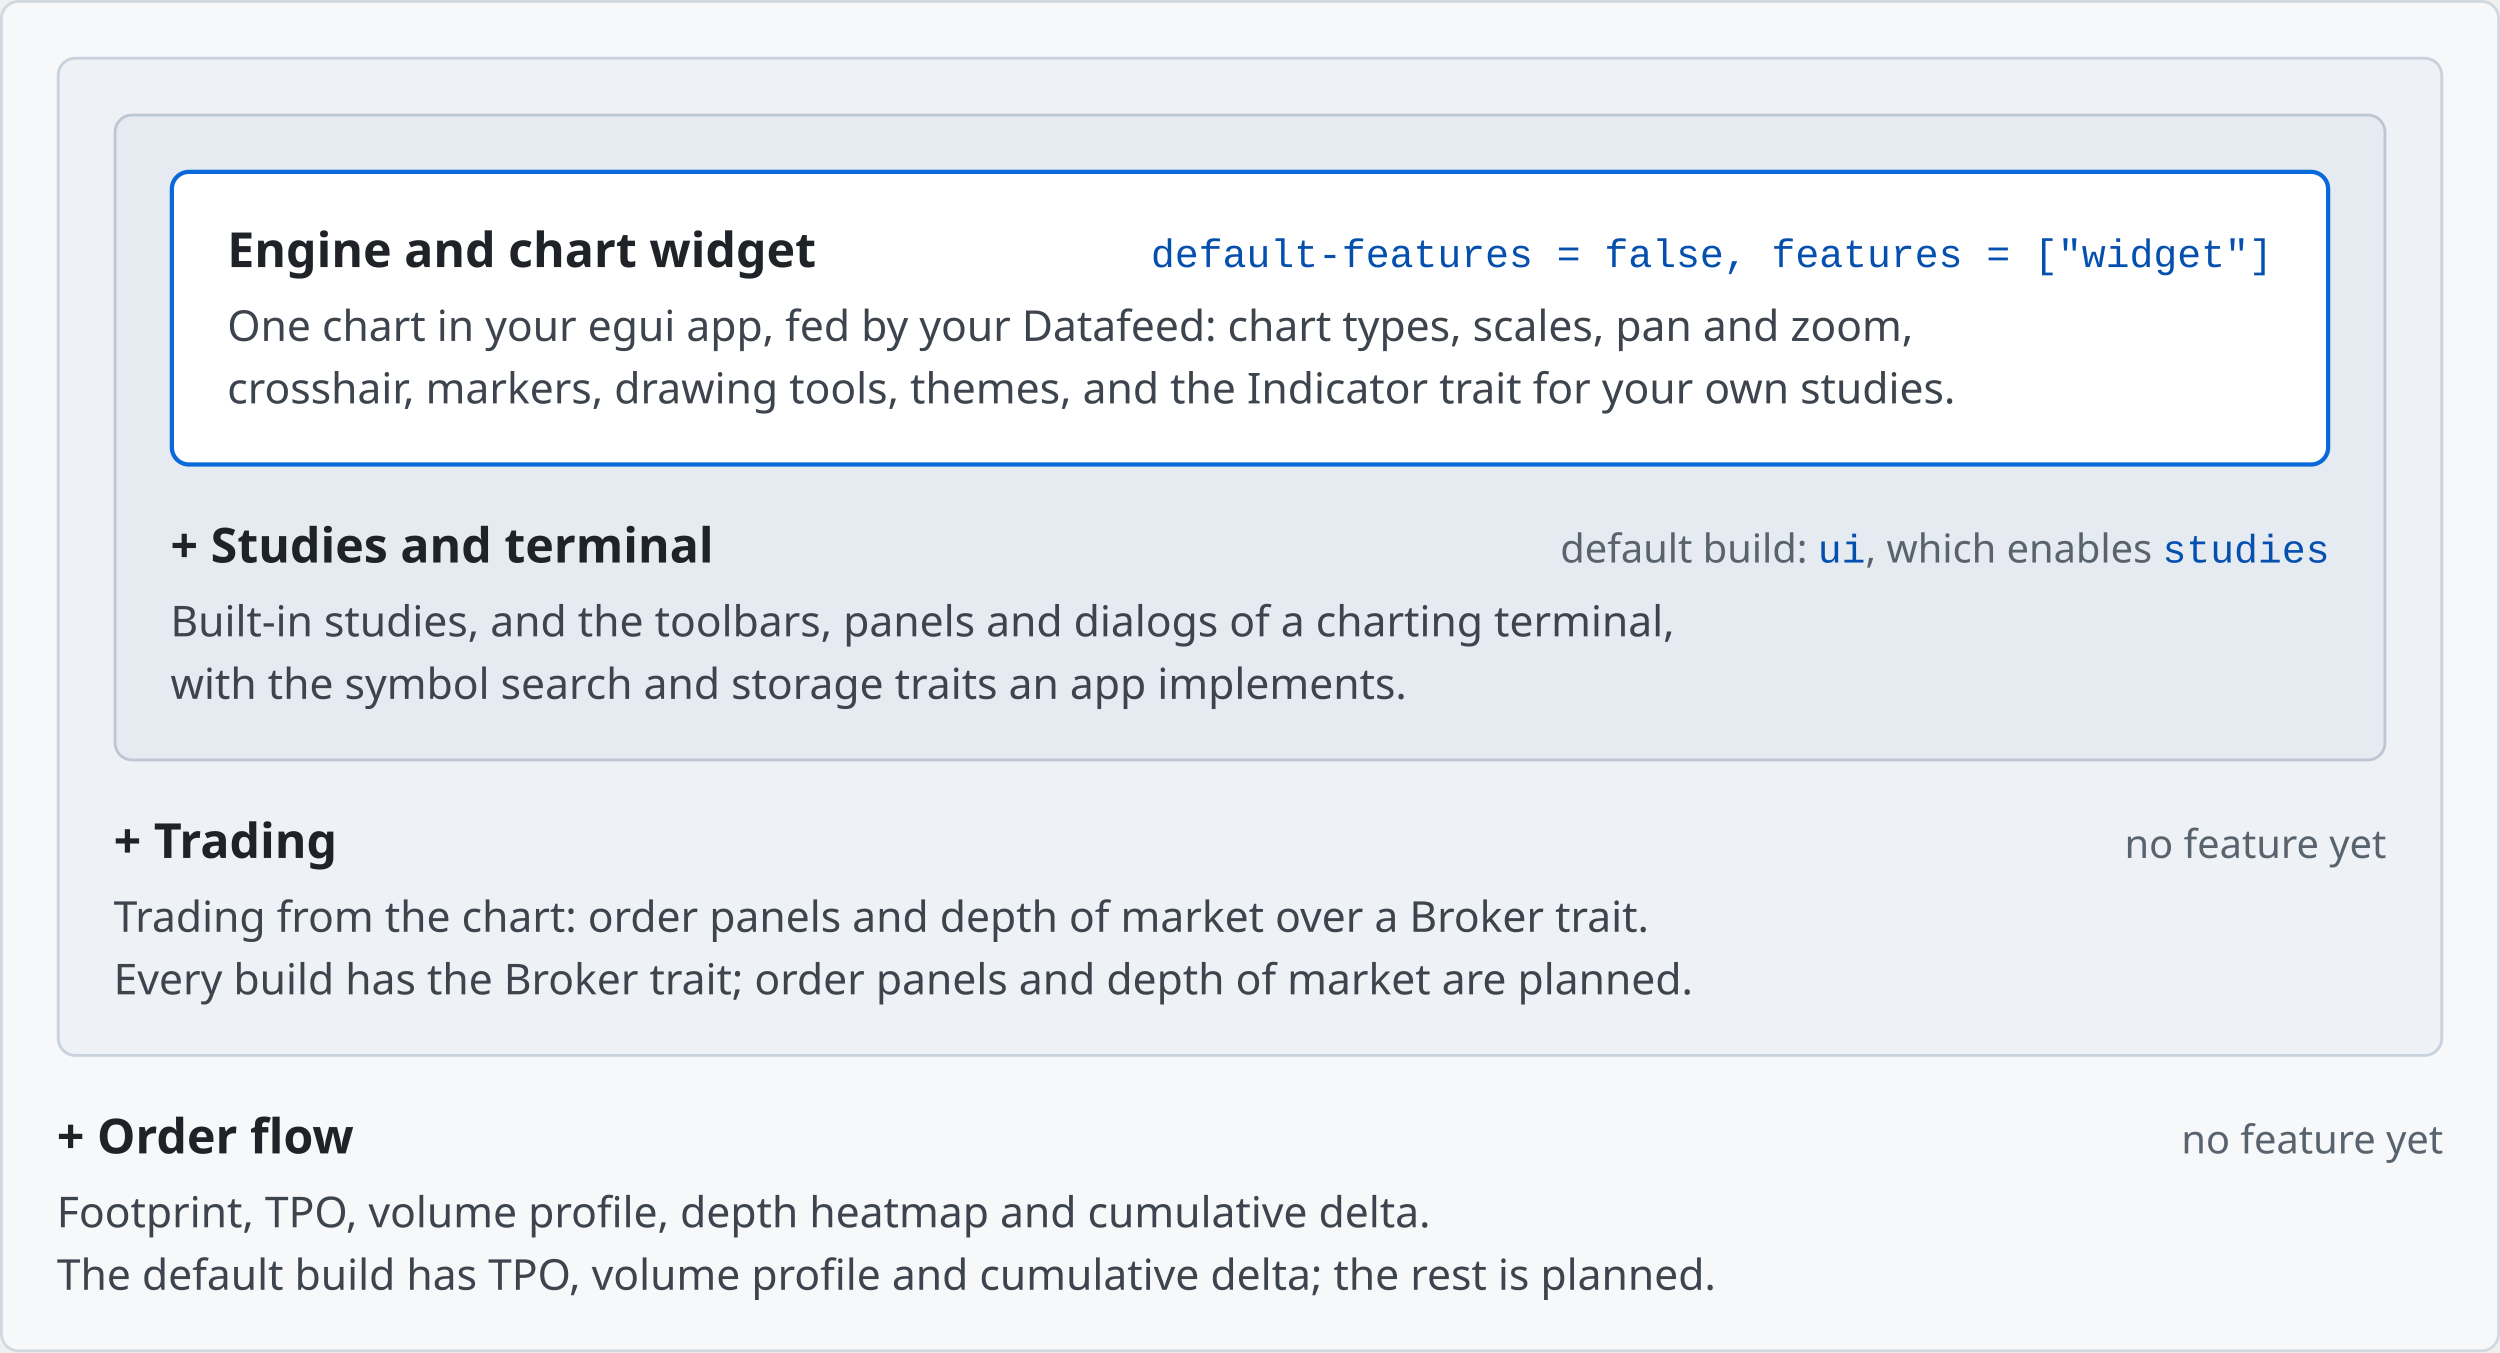
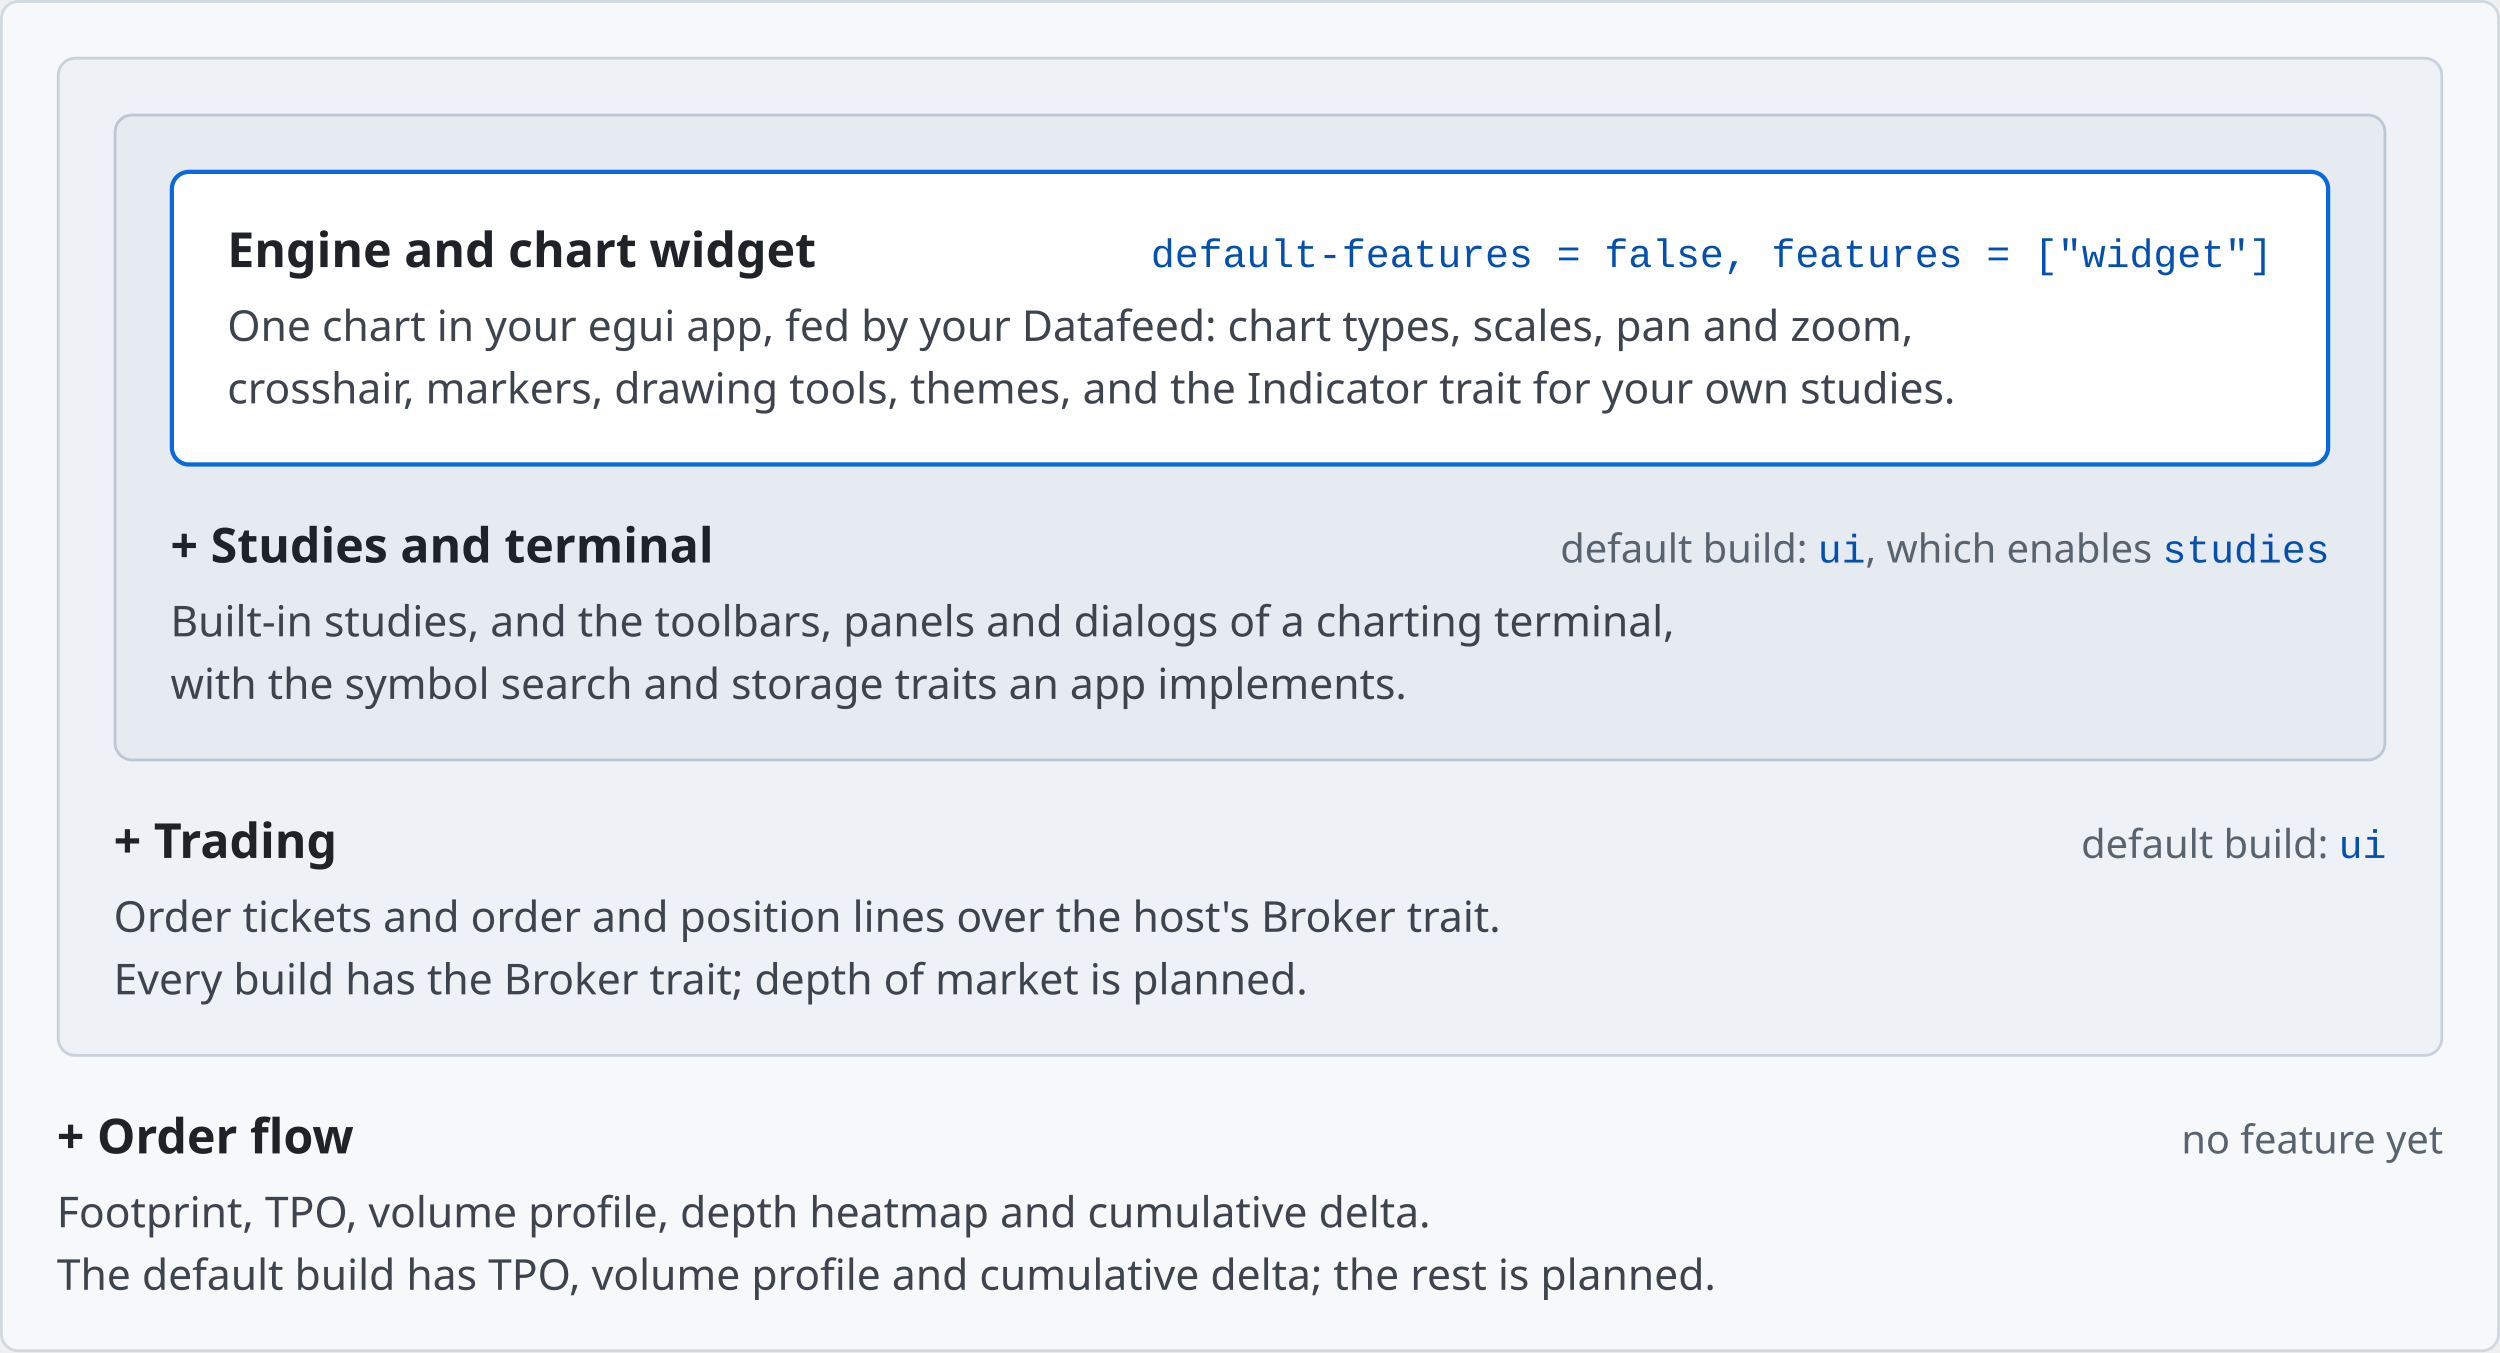
<svg xmlns="http://www.w3.org/2000/svg" width="880" height="476" viewBox="0 0 880 476" role="img" aria-labelledby="t">
  <style>
text{font-family:-apple-system,BlinkMacSystemFont,'Segoe UI','Noto Sans',Helvetica,Arial,sans-serif;font-size:15px;fill:#3d444d}
.h{font-size:17px;font-weight:600;fill:#1f2328}
.f{font-size:14px;fill:#59636e}
.c{font-family:ui-monospace,SFMono-Regular,'SF Mono',Menlo,Consolas,'Liberation Mono',monospace;fill:#0550ae}
.r4{fill:#f6f8fa;stroke:#d1d9e0}
.r3{fill:#eef2f6;stroke:#c9d2dc}
.r2{fill:#e5ebf1;stroke:#bcc7d3}
.r1{fill:#ffffff;stroke:#0969da;stroke-width:1.5}
</style>
  <rect class="r4" x="0.5" y="0.5" width="879" height="475" rx="6" />
  <rect class="r3" x="20.5" y="20.5" width="839" height="351" rx="6" />
  <rect class="r2" x="40.5" y="40.5" width="799" height="227" rx="6" />
  <rect class="r1" x="60.5" y="60.5" width="759" height="103" rx="6" />
  <text class="h" x="80" y="94">Engine and chart widget</text>
  <text class="f c" x="800" y="94" text-anchor="end">default-features = false, features = ["widget"]</text>
  <text x="80" y="120">One chart in your egui app, fed by your Datafeed: chart types, scales, pan and zoom,</text>
  <text x="80" y="142">crosshair, markers, drawing tools, themes, and the Indicator trait for your own studies.</text>
  <text class="h" x="60" y="198">+ Studies and terminal</text>
  <text class="f" x="820" y="198" text-anchor="end">default build: <tspan class="c">ui</tspan>, which enables <tspan class="c">studies</tspan>
  </text>
  <text x="60" y="224">Built-in studies, and the toolbars, panels and dialogs of a charting terminal,</text>
  <text x="60" y="246">with the symbol search and storage traits an app implements.</text>
  <text class="h" x="40" y="302">+ Trading</text>
-   <text class="f" x="840" y="302" text-anchor="end">no feature yet</text>
-   <text x="40" y="328">Trading from the chart: order panels and depth of market over a Broker trait.</text>
-   <text x="40" y="350">Every build has the Broker trait; order panels and depth of market are planned.</text>
+   <text class="f" x="840" y="302" text-anchor="end">default build: <tspan class="c">ui</tspan>
+   </text>
+   <text x="40" y="328">Order tickets and order and position lines over the host's Broker trait.</text>
+   <text x="40" y="350">Every build has the Broker trait; depth of market is planned.</text>
  <text class="h" x="20" y="406">+ Order flow</text>
  <text class="f" x="860" y="406" text-anchor="end">no feature yet</text>
  <text x="20" y="432">Footprint, TPO, volume profile, depth heatmap and cumulative delta.</text>
  <text x="20" y="454">The default build has TPO, volume profile and cumulative delta; the rest is planned.</text>
</svg>
